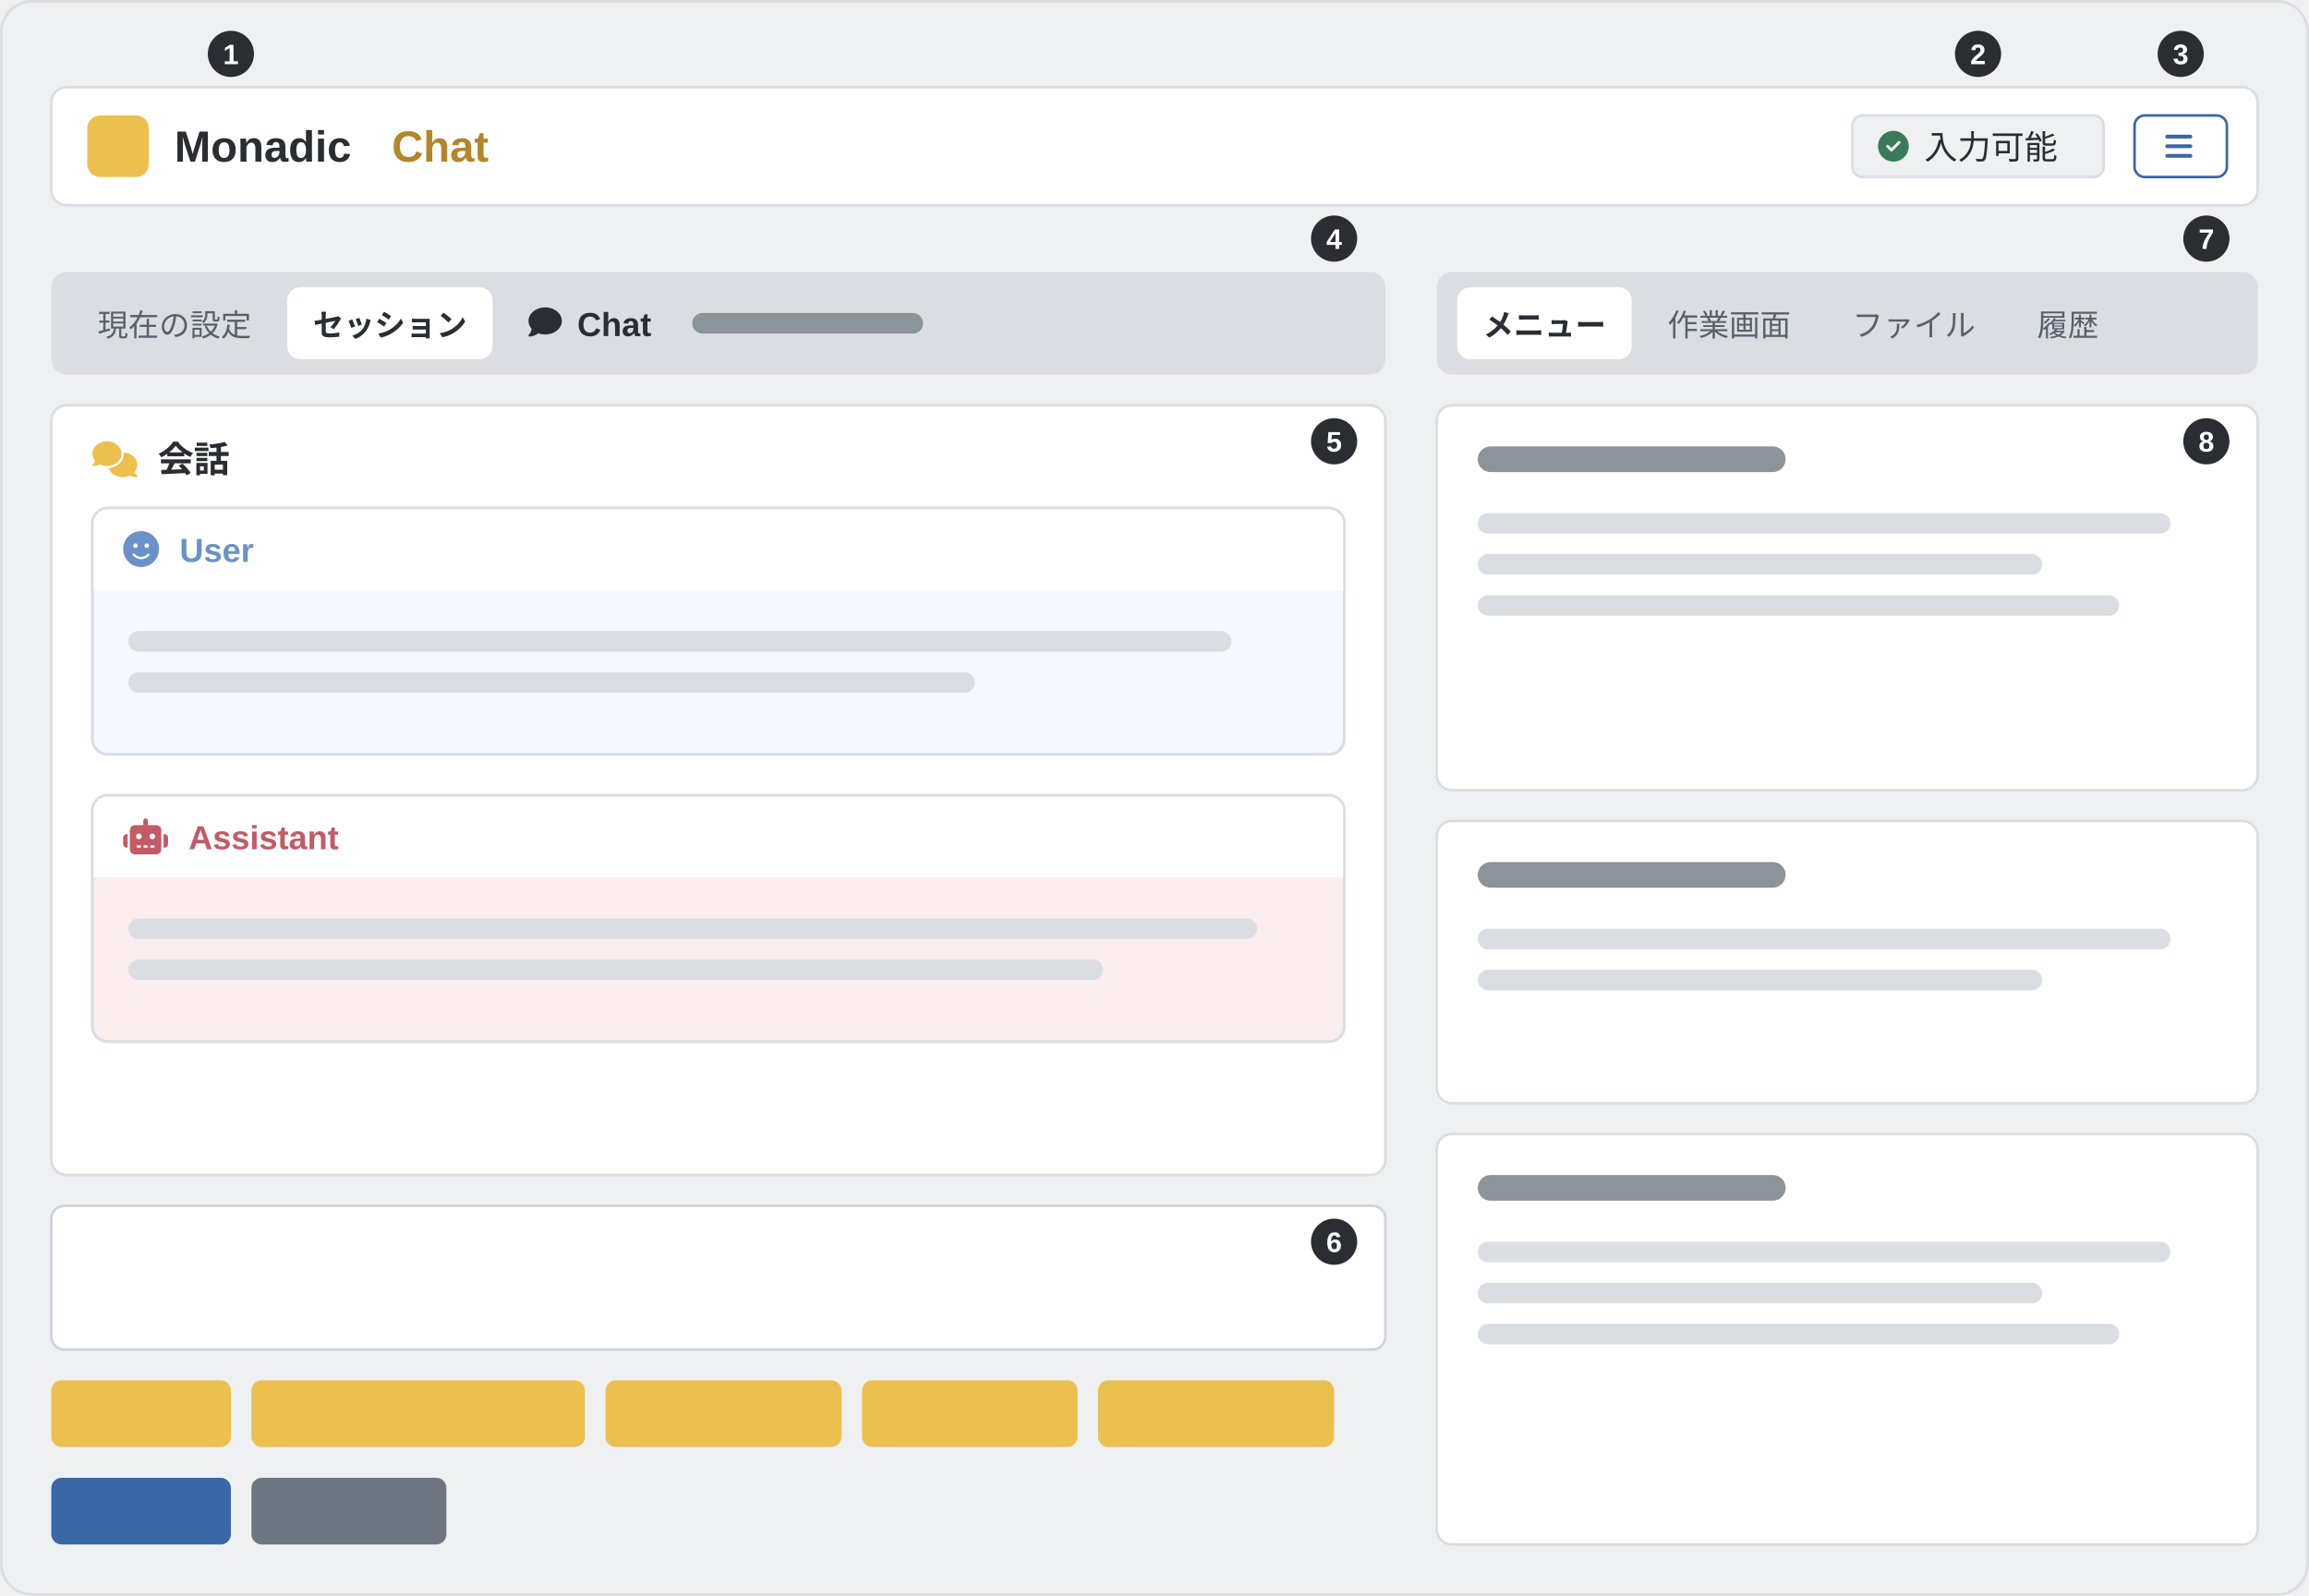
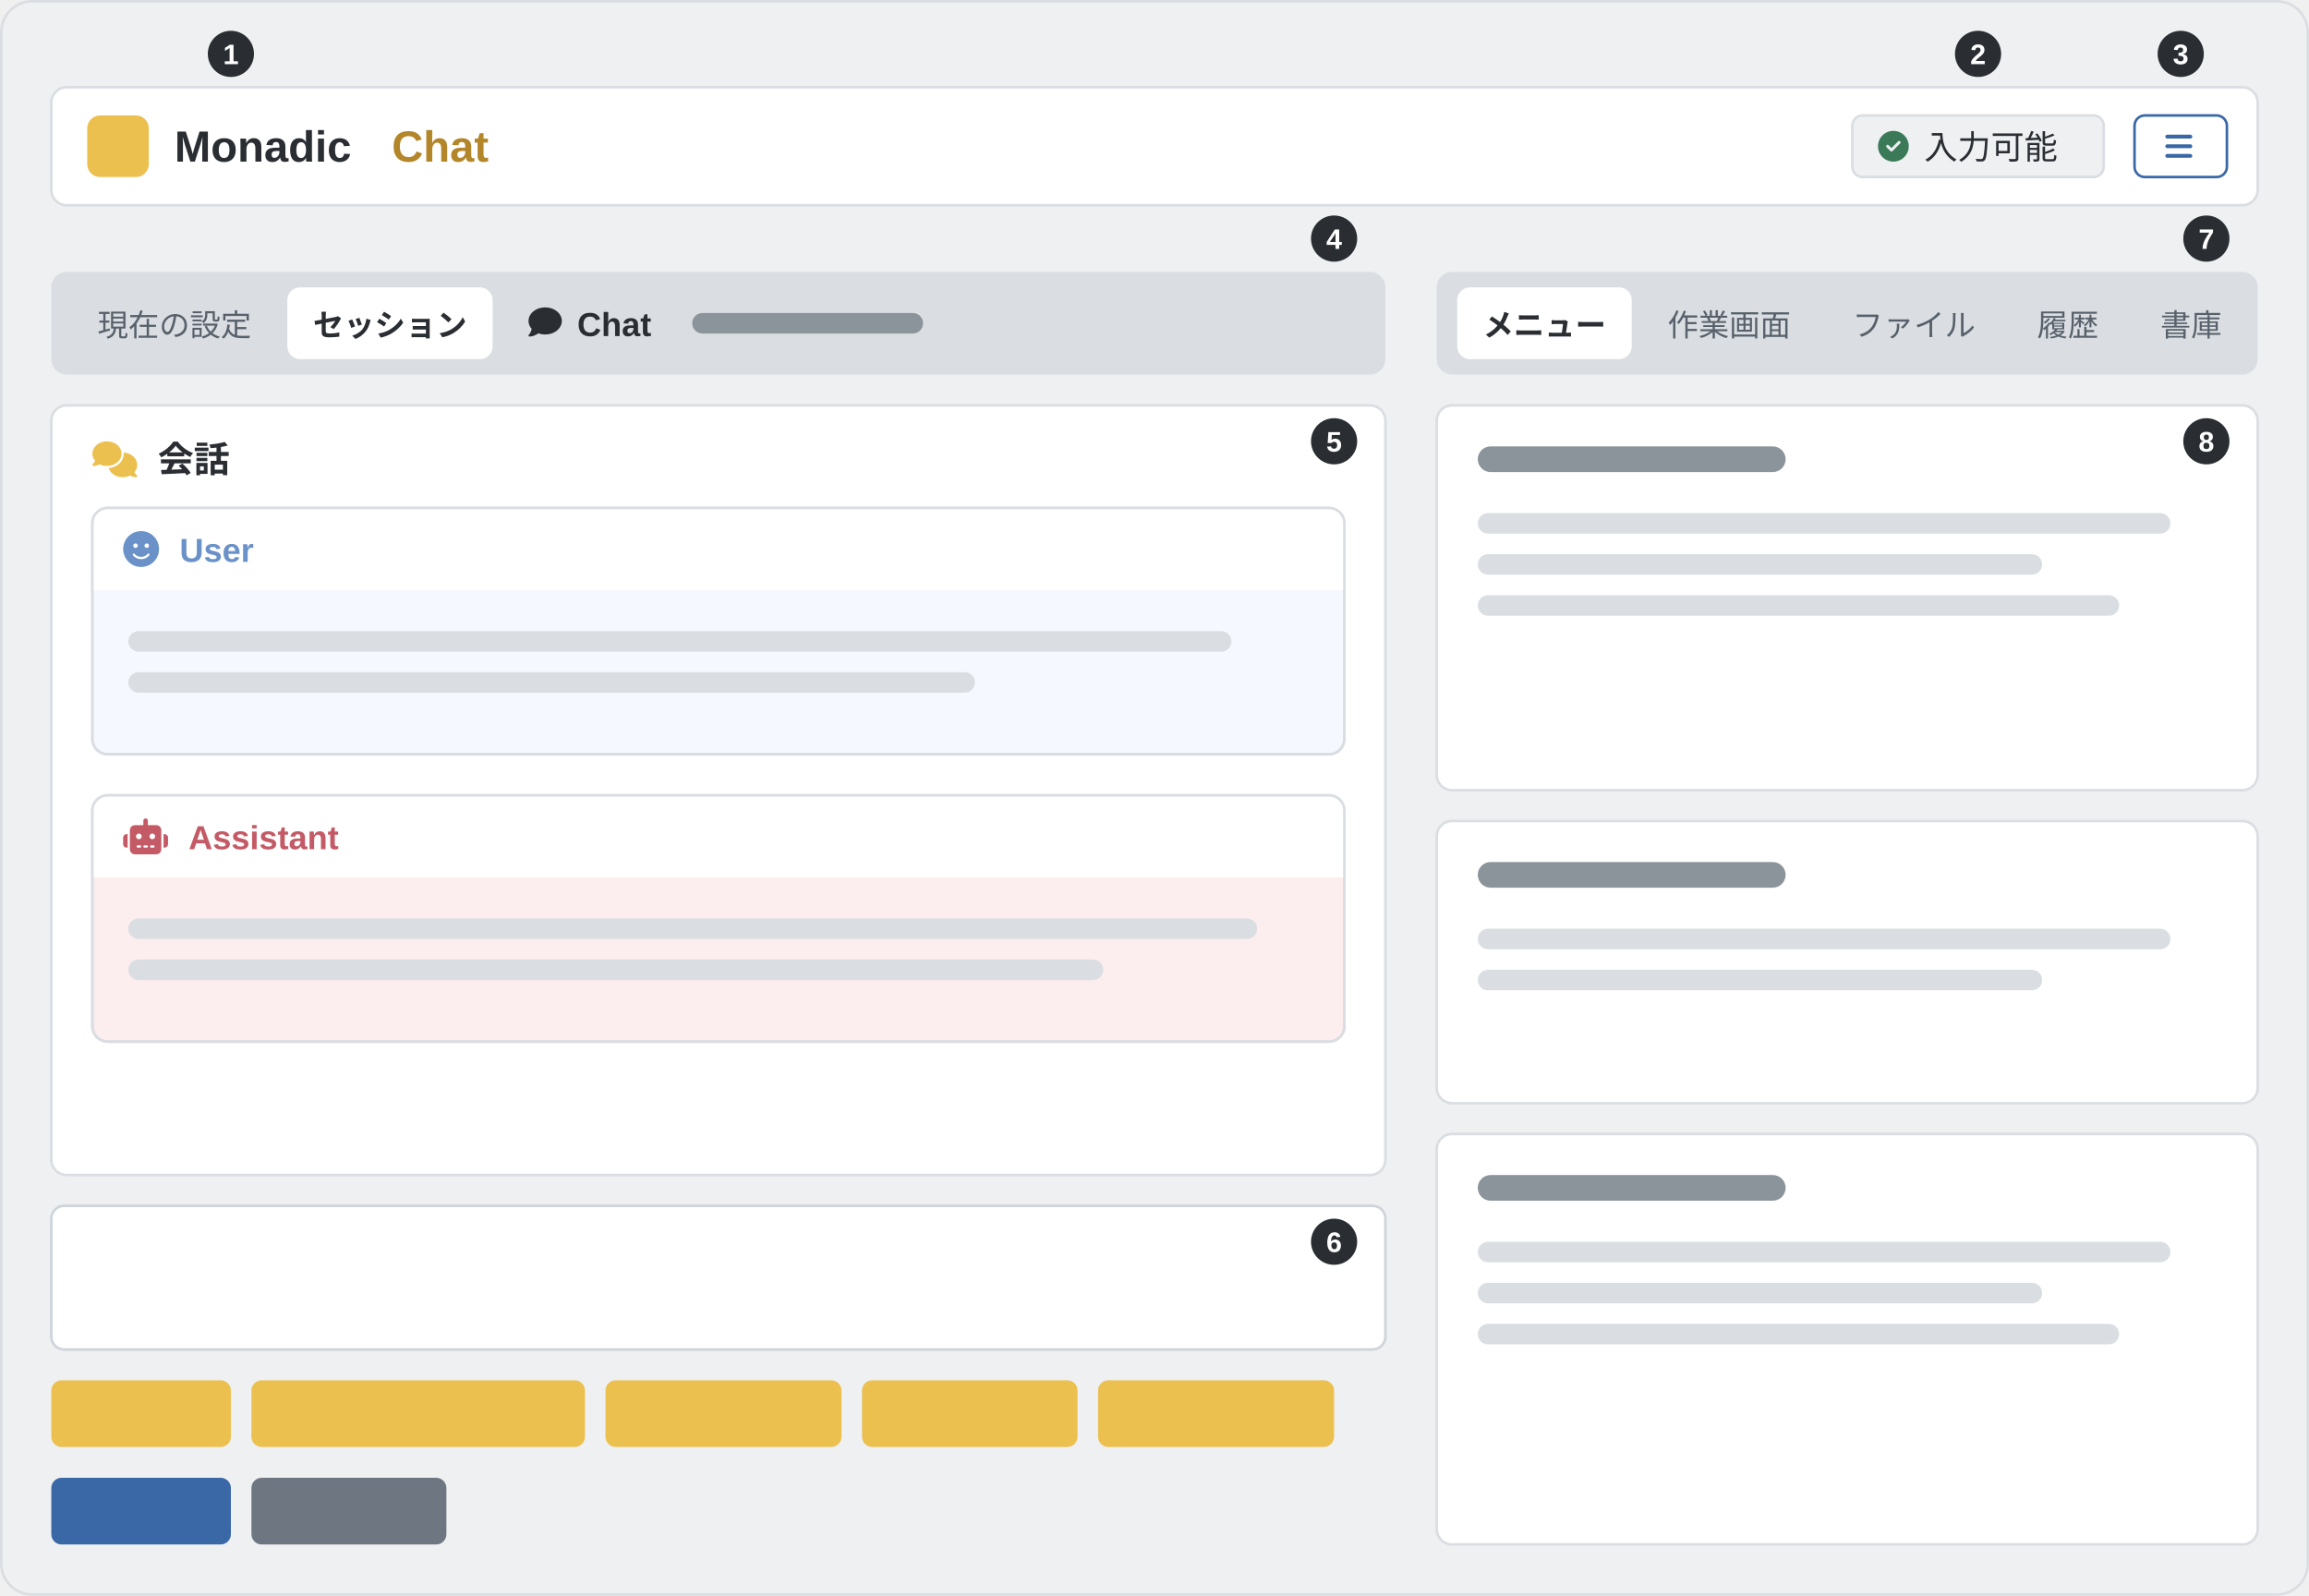
<svg xmlns="http://www.w3.org/2000/svg" role="img" width="900" height="622" viewBox="0 0 900 622" font-family="-apple-system, 'Hiragino Sans', 'Noto Sans JP', 'Helvetica Neue', Arial, sans-serif">
  <defs>
    <symbol id="i-solid-bars" viewBox="0 -448 448 512">
      <path transform="scale(1 -1)" d="M0 352Q0 366 9 375Q18 384 32 384H416Q430 384 439 375Q448 366 448 352Q448 338 439 329Q430 320 416 320H32Q18 320 9 329Q0 338 0 352ZM0 192Q0 206 9 215Q18 224 32 224H416Q430 224 439 215Q448 206 448 192Q448 178 439 169Q430 160 416 160H32Q18 160 9 169Q0 178 0 192ZM448 32Q448 18 439 9Q430 0 416 0H32Q18 0 9 9Q0 18 0 32Q0 46 9 55Q18 64 32 64H416Q430 64 439 55Q448 46 448 32Z" />
    </symbol>
    <symbol id="i-solid-circle-check" viewBox="0 -448 512 512">
      <path transform="scale(1 -1)" d="M256 -64Q326 -63 384 -30Q442 4 478 64Q512 125 512 192Q512 259 478 320Q442 380 384 414Q326 447 256 448Q186 447 128 414Q70 380 34 320Q0 259 0 192Q0 125 34 64Q70 4 128 -30Q186 -63 256 -64ZM369 239 241 111 369 239 241 111Q224 97 207 111L143 175Q129 192 143 209Q160 223 177 209L224 162L335 273Q352 287 369 273Q383 256 369 239Z" />
    </symbol>
    <symbol id="i-solid-comment" viewBox="0 -448 512 512">
      <path transform="scale(1 -1)" d="M512 208Q511 150 477 103Q443 56 385 28Q328 1 256 0Q200 0 152 18Q133 4 98 -13Q60 -30 16 -32Q6 -32 1 -22Q-2 -12 5 -5Q5 -5 5 -5Q5 -5 5 -5Q5 -5 5 -5Q5 -5 5 -5Q5 -5 5 -5Q5 -5 5 -5Q5 -5 5 -5Q5 -5 5 -5V-4Q5 -4 5 -4Q5 -4 6 -3Q8 -1 11 3Q18 10 26 24Q43 50 48 87Q1 139 0 208Q1 266 35 313Q69 360 127 388Q184 415 256 416Q328 415 385 388Q443 360 477 313Q511 266 512 208Z" />
    </symbol>
    <symbol id="i-solid-comments" viewBox="0 -448 640 512">
      <path transform="scale(1 -1)" d="M208 96Q296 98 355 148Q414 197 416 272Q414 347 355 396Q296 446 208 448Q120 446 61 396Q2 347 0 272Q1 213 40 169Q34 154 25 144Q18 135 12 130Q9 127 8 126Q7 125 7 125H6Q6 125 6 125Q6 125 6 125Q-2 118 1 107Q5 97 16 96Q50 97 78 108Q92 114 103 120Q150 97 208 96ZM448 272Q445 186 384 130Q322 74 232 65Q251 8 305 -27Q359 -63 432 -64Q490 -63 537 -40Q548 -46 562 -52Q590 -63 624 -64Q635 -63 639 -53Q642 -42 633 -35Q633 -35 633 -35Q633 -35 633 -35Q633 -35 633 -35Q633 -35 633 -35Q633 -35 633 -34Q632 -34 632 -34Q631 -33 628 -30Q622 -25 615 -16Q606 -5 600 9Q639 53 640 112Q638 183 584 232Q530 281 447 288Q448 280 448 272Z" />
    </symbol>
    <symbol id="i-solid-face-smile" viewBox="0 -448 512 512">
      <path transform="scale(1 -1)" d="M256 -64Q326 -63 384 -30Q442 4 478 64Q512 125 512 192Q512 259 478 320Q442 380 384 414Q326 447 256 448Q186 447 128 414Q70 380 34 320Q0 259 0 192Q0 125 34 64Q70 4 128 -30Q186 -63 256 -64ZM164 122Q178 106 200 93Q223 81 256 80Q289 81 312 93Q334 106 348 122Q359 133 371 124Q381 113 372 101Q355 81 326 65Q297 49 256 48Q215 49 186 65Q157 81 140 101Q131 113 142 124Q153 133 164 122ZM144 240Q145 254 154 263Q163 272 176 272Q190 272 199 263Q208 254 208 240Q208 226 199 217Q190 208 176 208Q163 208 154 217Q145 226 144 240ZM336 272Q350 272 359 263Q368 254 368 240Q368 226 359 217Q350 208 336 208Q323 208 314 217Q305 226 304 240Q305 254 314 263Q323 272 336 272Z" />
    </symbol>
    <symbol id="i-solid-robot" viewBox="0 -448 640 512">
      <path transform="scale(1 -1)" d="M320 448Q334 448 343 439Q352 430 352 416V352H472Q503 351 523 331Q543 311 544 280V8Q543 -23 523 -43Q503 -63 472 -64H168Q137 -63 117 -43Q97 -23 96 8V280Q97 311 117 331Q137 351 168 352H288V416Q288 430 297 439Q306 448 320 448ZM208 64Q193 63 192 48Q193 33 208 32H240Q255 33 256 48Q255 63 240 64H208ZM304 64Q289 63 288 48Q289 33 304 32H336Q351 33 352 48Q351 63 336 64H304ZM400 64Q385 63 384 48Q385 33 400 32H432Q447 33 448 48Q447 63 432 64H400ZM264 192Q263 215 244 227Q224 237 204 227Q185 215 184 192Q185 169 204 157Q224 147 244 157Q263 169 264 192ZM416 152Q439 153 451 172Q461 192 451 212Q439 231 416 232Q393 231 381 212Q371 192 381 172Q393 153 416 152ZM48 224H64H48H64V32H48Q28 33 14 46Q1 60 0 80V176Q1 196 14 210Q28 223 48 224ZM592 224Q612 223 626 210Q639 196 640 176V80Q639 60 626 46Q612 33 592 32H576V224H592Z" />
    </symbol>
  </defs>
  <rect x="0.5" y="0.5" width="899" height="621" rx="12" fill="#eef0f2" stroke="#dadee2" />
  <rect x="20" y="34" width="860" height="46" rx="6" fill="#ffffff" stroke="#dadee2" />
  <rect x="34" y="45" width="24" height="24" rx="5" fill="#ecc04f" />
  <text x="68.0" y="63.0" font-size="17" fill="#2a2e33" font-weight="600">Monadic</text>
  <text x="152.7" y="63.0" font-size="17" fill="#b3862a" font-weight="700">Chat</text>
  <circle cx="90.0" cy="21.0" r="9" fill="#2a2e33" />
  <text x="90.0" y="25.0" font-size="11" fill="#ffffff" font-weight="700" text-anchor="middle">1</text>
  <rect x="722.0" y="45" width="98.0" height="24" rx="4" fill="#eef0f2" stroke="#dadee2" />
  <use href="#i-solid-circle-check" x="732.0" y="51.0" width="12.0" height="12" fill="#3a7a58" />
  <text x="750.0" y="62.0" font-size="13" fill="#2a2e33">入力可能</text>
  <circle cx="771.0" cy="21.0" r="9" fill="#2a2e33" />
  <text x="771.0" y="25.0" font-size="11" fill="#ffffff" font-weight="700" text-anchor="middle">2</text>
  <rect x="832" y="45" width="36" height="24" rx="4" fill="#ffffff" stroke="#3a68a6" />
  <use href="#i-solid-bars" x="844.0" y="51.0" width="10.5" height="12" fill="#3a68a6" />
  <circle cx="850.0" cy="21.0" r="9" fill="#2a2e33" />
  <text x="850.0" y="25.0" font-size="11" fill="#ffffff" font-weight="700" text-anchor="middle">3</text>
  <rect x="20" y="106" width="520" height="40" rx="6" fill="#dadee2" />
  <text x="68.0" y="131.0" font-size="12" fill="#58616b" text-anchor="middle">現在の設定</text>
  <rect x="112.0" y="112" width="80.0" height="28" rx="5" fill="#ffffff" />
  <text x="152.0" y="131.0" font-size="12" fill="#2a2e33" font-weight="600" text-anchor="middle">セッション</text>
  <use href="#i-solid-comment" x="206.0" y="119.0" width="13.0" height="13" fill="#2a2e33" />
  <text x="225.0" y="131.0" font-size="13" fill="#2a2e33" font-weight="700">Chat</text>
  <rect x="269.8" y="122" width="90" height="8" rx="4" fill="#8b939b" />
  <circle cx="520.0" cy="93.0" r="9" fill="#2a2e33" />
  <text x="520.0" y="97.0" font-size="11" fill="#ffffff" font-weight="700" text-anchor="middle">4</text>
  <rect x="20" y="158" width="520" height="300" rx="6" fill="#ffffff" stroke="#dadee2" />
  <use href="#i-solid-comments" x="36.0" y="172.0" width="17.5" height="14" fill="#ecc04f" />
  <text x="61.5" y="184.0" font-size="14" fill="#2a2e33" font-weight="600">会話</text>
  <circle cx="520.0" cy="172.0" r="9" fill="#2a2e33" />
  <text x="520.0" y="176.0" font-size="11" fill="#ffffff" font-weight="700" text-anchor="middle">5</text>
  <rect x="36" y="198" width="488" height="96" rx="6" fill="#f6f8ff" stroke="#dadee2" />
  <path d="M42 198 H518 A6 6 0 0 1 524 204 V230 H36 V204 A6 6 0 0 1 42 198 Z" fill="#ffffff" />
  <rect x="36" y="198" width="488" height="96" rx="6" fill="none" stroke="#dadee2" />
  <use href="#i-solid-face-smile" x="48.0" y="207.0" width="14.0" height="14" fill="#6a92c8" />
  <text x="70.0" y="219.0" font-size="13" fill="#6a92c8" font-weight="700">User</text>
  <rect x="50.0" y="246.0" width="430.0" height="8" rx="4" fill="#dadee2" />
  <rect x="50.0" y="262.0" width="330.0" height="8" rx="4" fill="#dadee2" />
  <rect x="36" y="310" width="488" height="96" rx="6" fill="#fcedee" stroke="#dadee2" />
  <path d="M42 310 H518 A6 6 0 0 1 524 316 V342 H36 V316 A6 6 0 0 1 42 310 Z" fill="#ffffff" />
  <rect x="36" y="310" width="488" height="96" rx="6" fill="none" stroke="#dadee2" />
  <use href="#i-solid-robot" x="48.0" y="319.0" width="17.5" height="14" fill="#c45a66" />
  <text x="73.5" y="331.0" font-size="13" fill="#c45a66" font-weight="700">Assistant</text>
  <rect x="50.0" y="358.0" width="440.0" height="8" rx="4" fill="#dadee2" />
  <rect x="50.0" y="374.0" width="380.0" height="8" rx="4" fill="#dadee2" />
  <rect x="20.0" y="470.0" width="520.0" height="56.0" rx="5" fill="#ffffff" stroke="#ced4da" />
  <circle cx="520.0" cy="484.0" r="9" fill="#2a2e33" />
  <text x="520.0" y="488.0" font-size="11" fill="#ffffff" font-weight="700" text-anchor="middle">6</text>
  <rect x="20" y="538" width="70" height="26" rx="4" fill="#ecc04f" />
  <rect x="98" y="538" width="130" height="26" rx="4" fill="#ecc04f" />
  <rect x="236" y="538" width="92" height="26" rx="4" fill="#ecc04f" />
  <rect x="336" y="538" width="84" height="26" rx="4" fill="#ecc04f" />
  <rect x="428" y="538" width="92" height="26" rx="4" fill="#ecc04f" />
  <rect x="20" y="576" width="70" height="26" rx="4" fill="#3a68a6" />
  <rect x="98" y="576" width="76" height="26" rx="4" fill="#6e7781" />
  <rect x="560" y="106" width="320" height="40" rx="6" fill="#dadee2" />
  <rect x="568.0" y="112" width="68.0" height="28" rx="5" fill="#ffffff" />
  <text x="602.0" y="131.0" font-size="12" fill="#2a2e33" font-weight="600" text-anchor="middle">メニュー</text>
  <text x="674.0" y="131.0" font-size="12" fill="#58616b" text-anchor="middle">作業画面</text>
  <text x="746.0" y="131.0" font-size="12" fill="#58616b" text-anchor="middle">ファイル</text>
  <text x="806.0" y="131.0" font-size="12" fill="#58616b" text-anchor="middle">履歴</text>
+   <text x="854.0" y="131.0" font-size="12" fill="#58616b" text-anchor="middle">書庫</text>
  <circle cx="860.0" cy="93.0" r="9" fill="#2a2e33" />
  <text x="860.0" y="97.0" font-size="11" fill="#ffffff" font-weight="700" text-anchor="middle">7</text>
  <rect x="560" y="158" width="320" height="150" rx="6" fill="#ffffff" stroke="#dadee2" />
  <rect x="576" y="174" width="120" height="10" rx="5" fill="#8b939b" />
  <rect x="576.0" y="200.0" width="270.0" height="8" rx="4" fill="#dadee2" />
  <rect x="576.0" y="216.0" width="220.0" height="8" rx="4" fill="#dadee2" />
  <rect x="576.0" y="232.0" width="250.0" height="8" rx="4" fill="#dadee2" />
  <rect x="560" y="320" width="320" height="110" rx="6" fill="#ffffff" stroke="#dadee2" />
  <rect x="576" y="336" width="120" height="10" rx="5" fill="#8b939b" />
  <rect x="576.0" y="362.0" width="270.0" height="8" rx="4" fill="#dadee2" />
  <rect x="576.0" y="378.0" width="220.0" height="8" rx="4" fill="#dadee2" />
  <rect x="560" y="442" width="320" height="160" rx="6" fill="#ffffff" stroke="#dadee2" />
  <rect x="576" y="458" width="120" height="10" rx="5" fill="#8b939b" />
  <rect x="576.0" y="484.0" width="270.0" height="8" rx="4" fill="#dadee2" />
  <rect x="576.0" y="500.0" width="220.0" height="8" rx="4" fill="#dadee2" />
  <rect x="576.0" y="516.0" width="250.0" height="8" rx="4" fill="#dadee2" />
  <circle cx="860.0" cy="172.0" r="9" fill="#2a2e33" />
  <text x="860.0" y="176.0" font-size="11" fill="#ffffff" font-weight="700" text-anchor="middle">8</text>
</svg>
